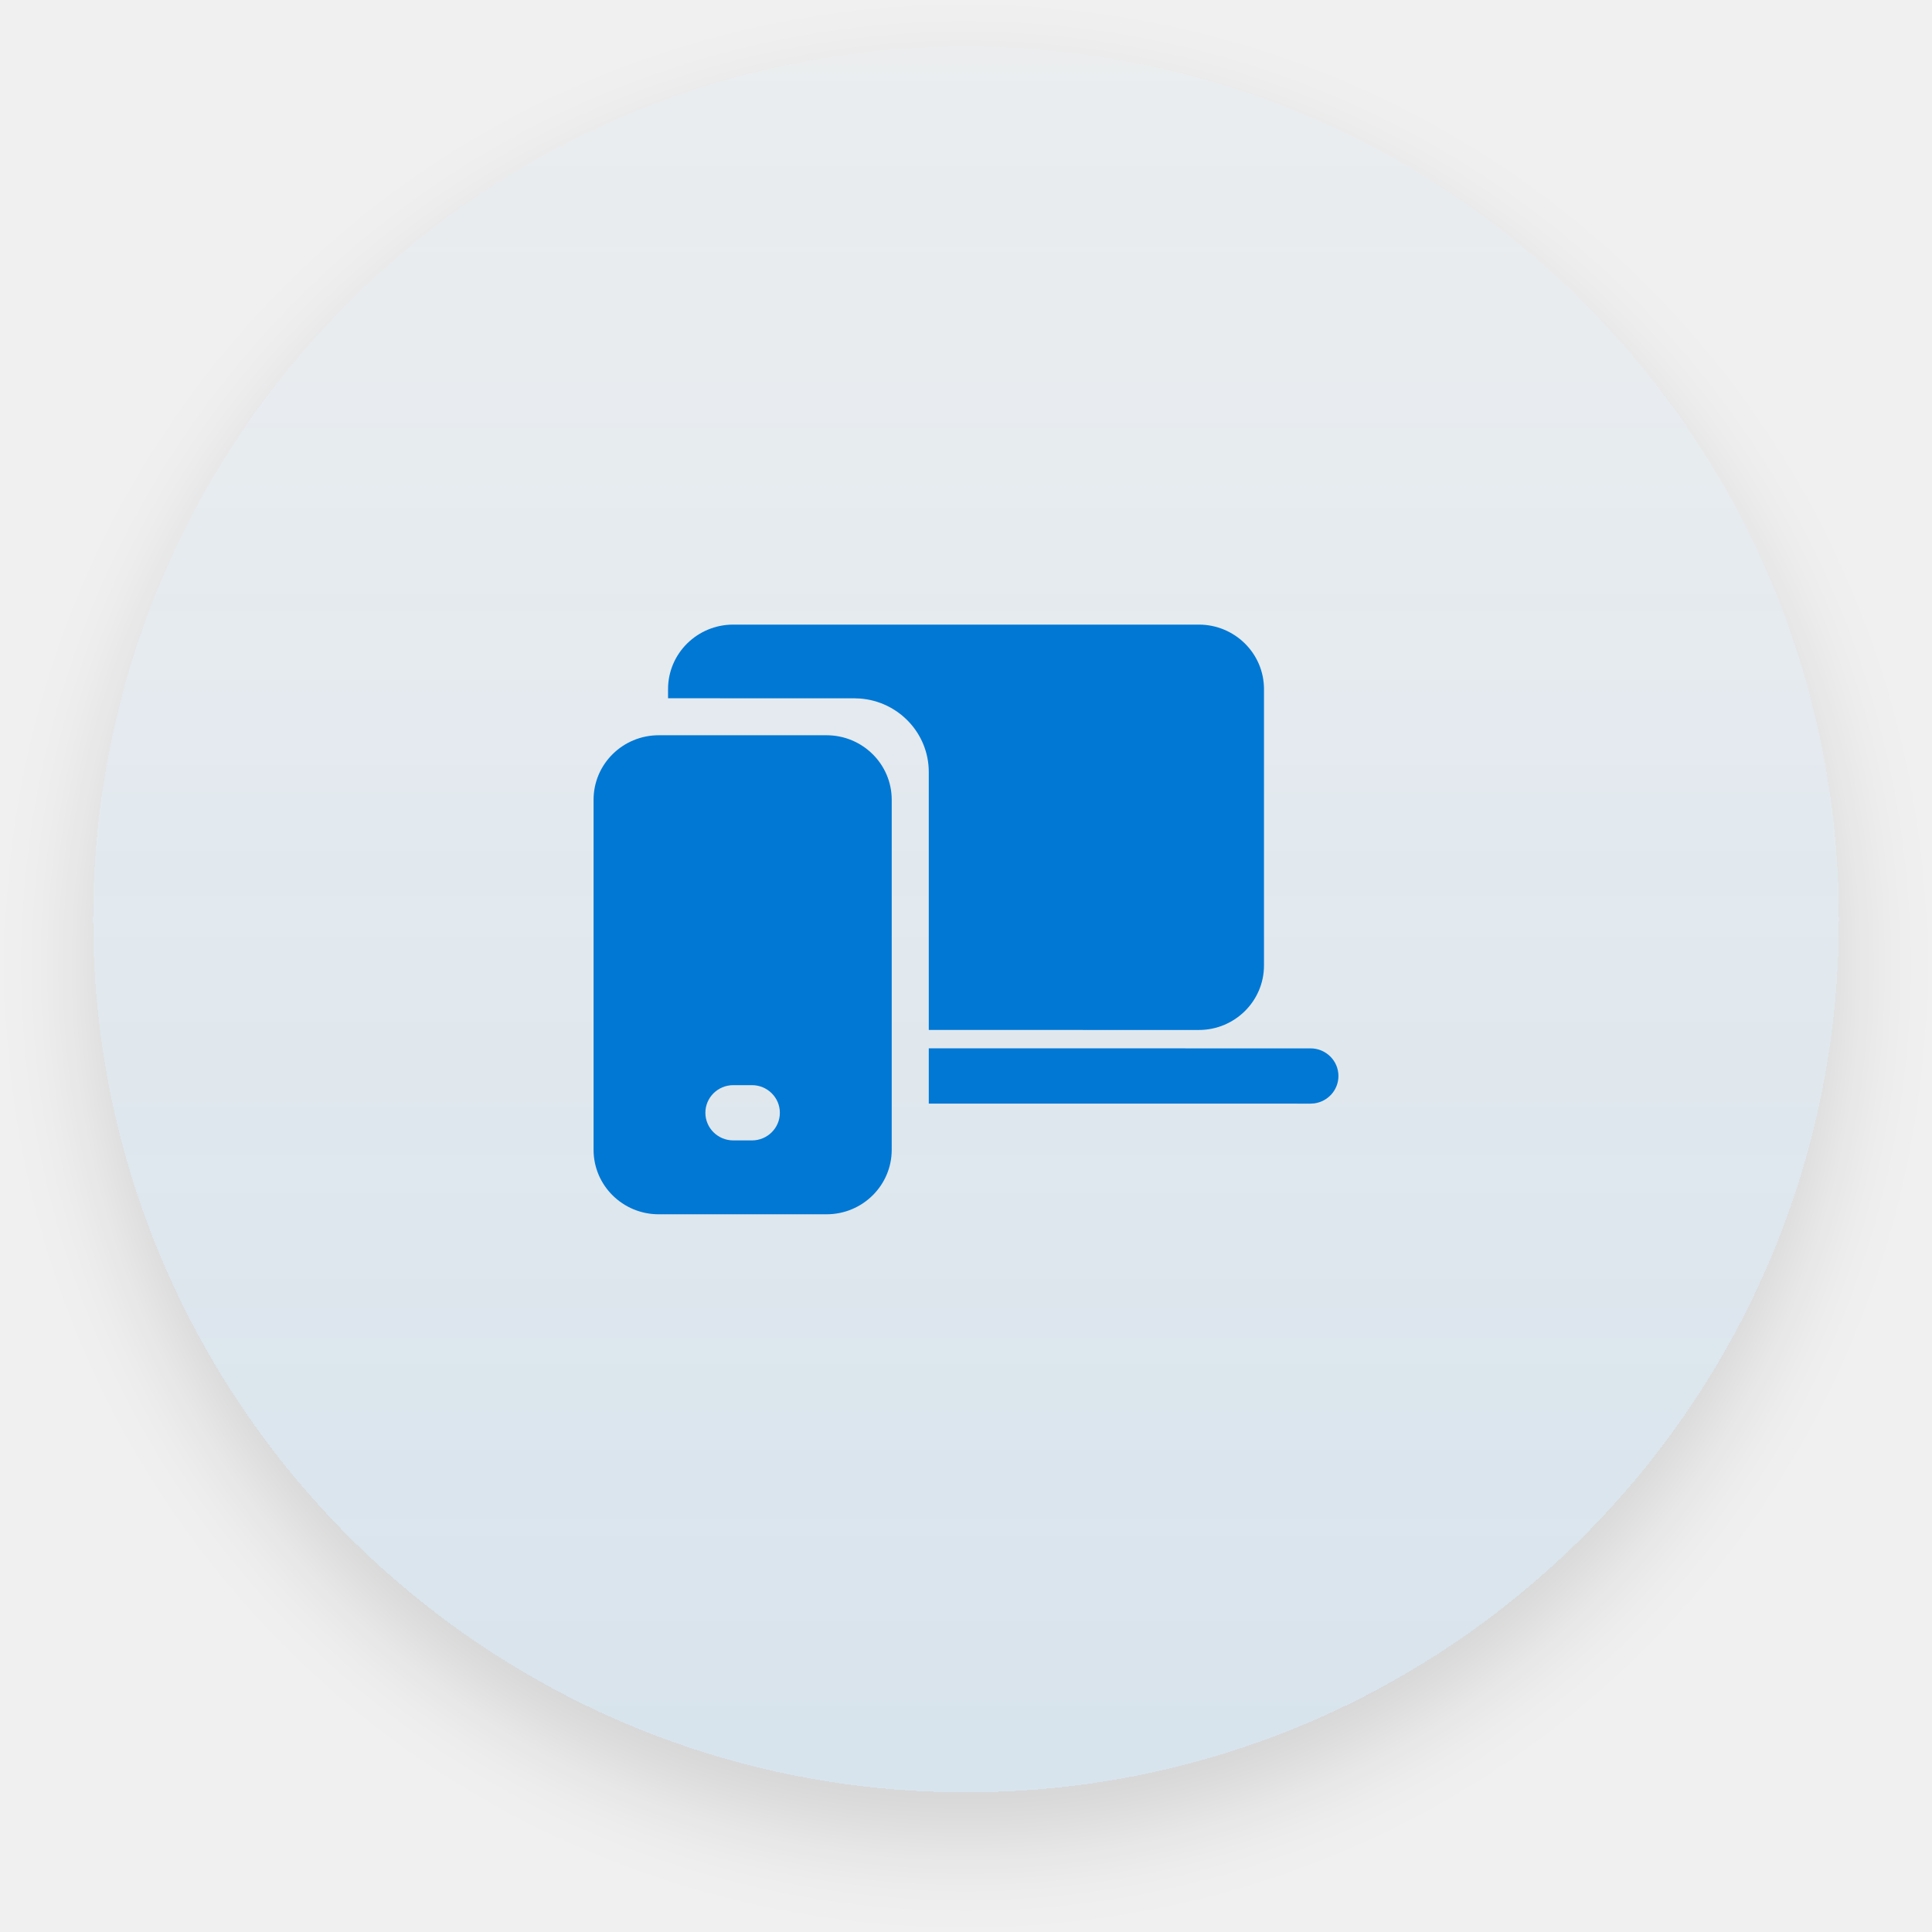
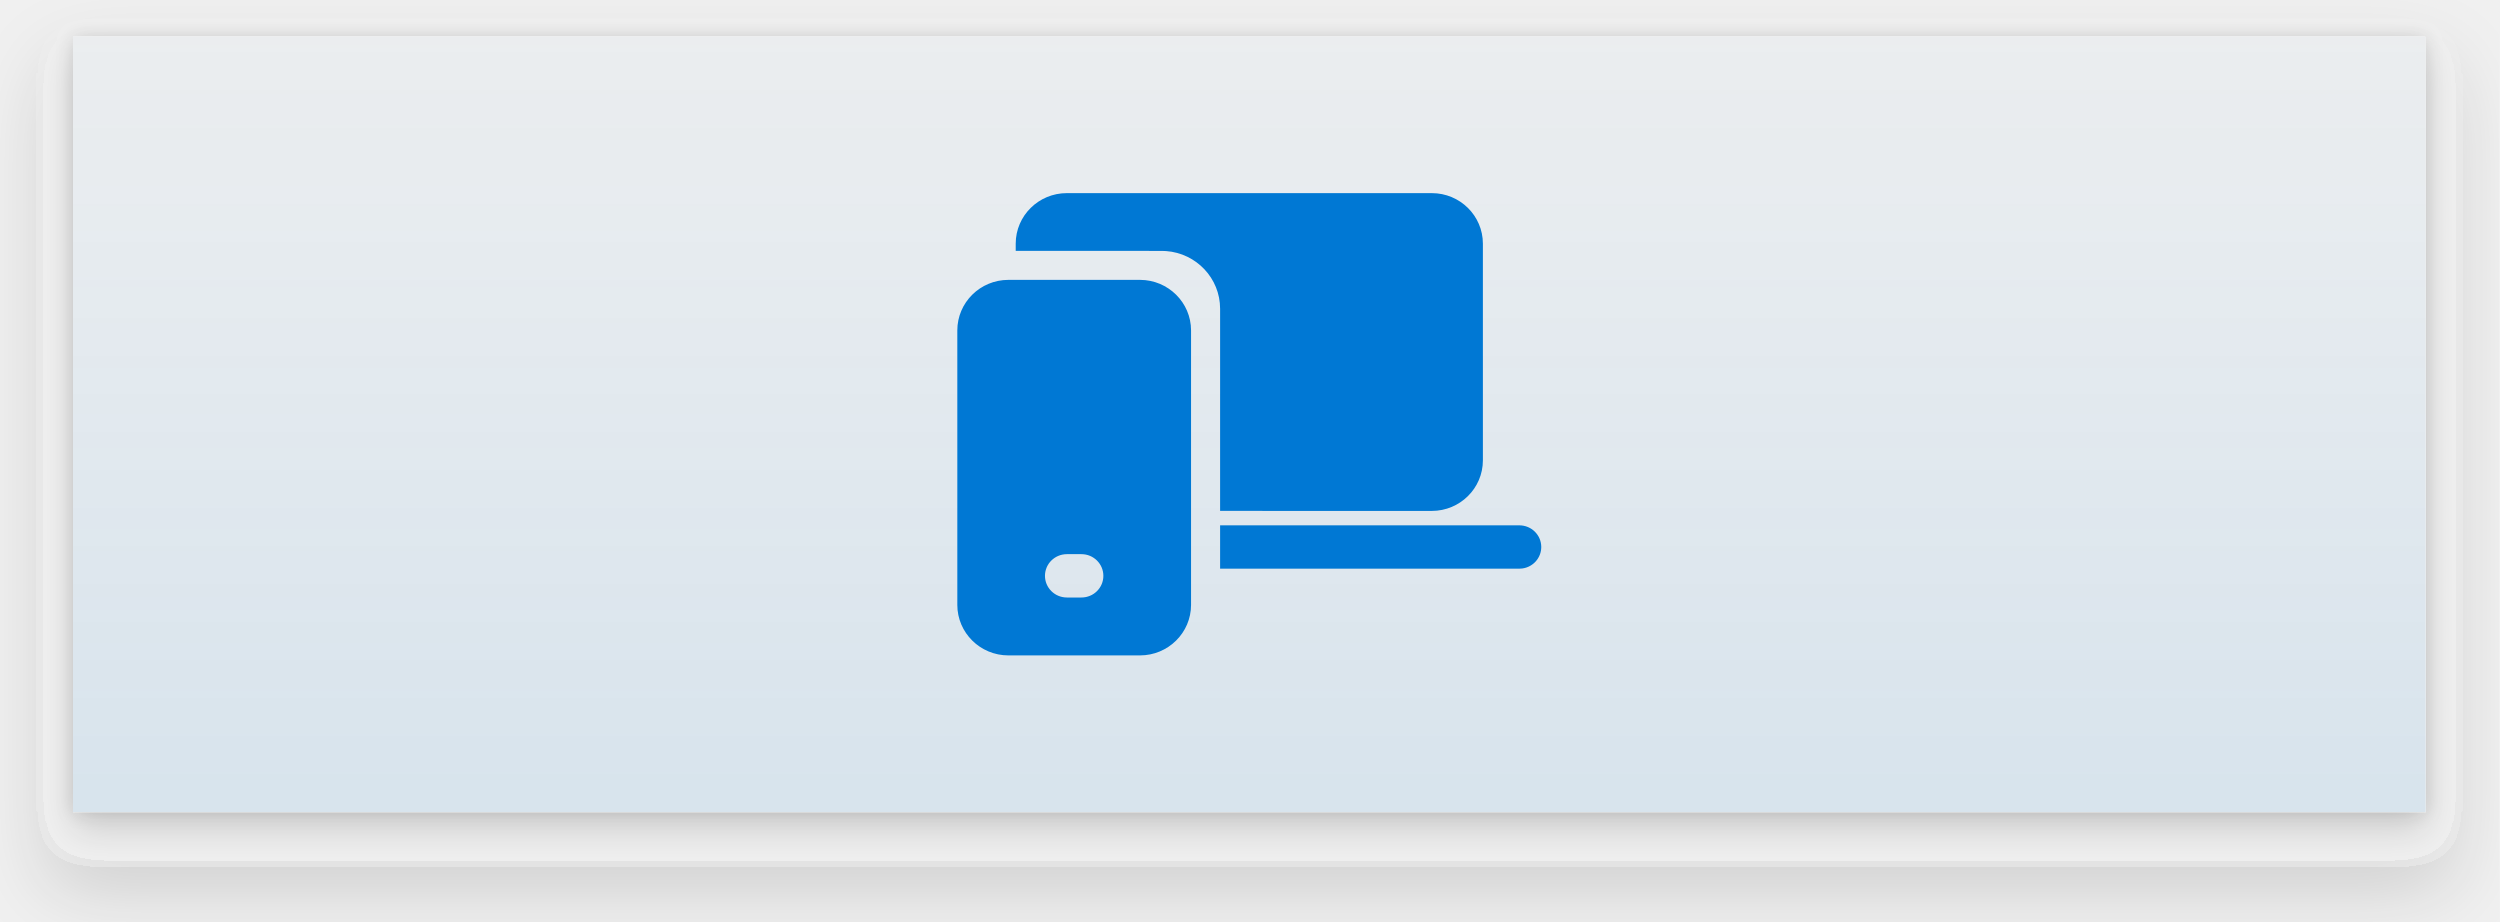
- <svg xmlns="http://www.w3.org/2000/svg" width="166" height="166" viewBox="0 0 166 166" fill="none">
-   <g filter="url(#filter0_d_1311_166)">
-     <circle cx="83" cy="79" r="75" fill="url(#paint0_linear_1311_166)" shape-rendering="crispEdges" />
+ <svg xmlns="http://www.w3.org/2000/svg" width="274" height="101" viewBox="0 0 274 101" fill="none">
+   <g filter="url(#filter0_d_1313_184)">
+     <g filter="url(#filter1_dd_1313_184)">
+       <rect width="257.844" height="85" transform="translate(8 4)" fill="url(#paint0_linear_1313_184)" />
+       <g clip-path="url(#clip0_1313_184)">
+         <path d="M124.939 30.674C128.031 30.675 130.539 33.155 130.539 36.215V66.293C130.539 69.352 128.031 71.833 124.939 71.833H110.522C107.429 71.833 104.922 69.353 104.922 66.293V36.215C104.922 33.155 107.429 30.674 110.522 30.674H124.939ZM116.929 60.736C115.604 60.737 114.529 61.8 114.529 63.111C114.529 64.422 115.604 65.485 116.929 65.486H118.529C119.854 65.486 120.929 64.423 120.929 63.111C120.928 61.8 119.854 60.736 118.529 60.736H116.929ZM166.522 57.577C167.847 57.577 168.922 58.64 168.922 59.951C168.922 61.153 168.021 62.146 166.85 62.304L166.522 62.326L133.723 62.323V57.574L166.522 57.577ZM156.924 21.167C160.017 21.167 162.524 23.648 162.525 26.707V50.456C162.524 53.516 160.017 55.997 156.924 55.997L133.723 55.994V33.831C133.723 30.493 131.113 27.759 127.801 27.517L127.323 27.499L111.322 27.496V26.707C111.323 23.648 113.83 21.167 116.923 21.167H156.924Z" fill="#0078D4" />
+       </g>
+     </g>
  </g>
-   <path d="M71.017 63.174C74.109 63.175 76.617 65.655 76.617 68.715V98.793C76.617 101.852 74.109 104.333 71.017 104.333H56.6C53.507 104.333 51 101.853 51 98.793V68.715C51 65.655 53.507 63.174 56.6 63.174H71.017ZM63.007 93.237C61.682 93.237 60.607 94.3 60.607 95.611C60.607 96.922 61.682 97.985 63.007 97.986H64.607C65.933 97.986 67.007 96.923 67.007 95.611C67.007 94.3 65.932 93.237 64.607 93.237H63.007ZM112.6 90.077C113.925 90.077 115 91.14 115 92.451C115 93.653 114.099 94.646 112.928 94.804L112.6 94.826L79.802 94.823V90.074L112.6 90.077ZM103.003 53.667C106.095 53.667 108.602 56.148 108.603 59.207V82.956C108.602 86.016 106.095 88.497 103.003 88.497L79.802 88.494V66.331C79.802 62.993 77.191 60.259 73.879 60.017L73.401 59.999L57.4 59.996V59.207C57.401 56.148 59.908 53.667 63.001 53.667H103.003Z" fill="#0078D4" />
  <defs>
-     <filter id="filter0_d_1311_166" x="0" y="0" width="166" height="166" filterUnits="userSpaceOnUse" color-interpolation-filters="sRGB">
+     <filter id="filter0_d_1313_184" x="0" y="0" width="273.844" height="101" filterUnits="userSpaceOnUse" color-interpolation-filters="sRGB">
      <feFlood flood-opacity="0" result="BackgroundImageFix" />
      <feColorMatrix in="SourceAlpha" type="matrix" values="0 0 0 0 0 0 0 0 0 0 0 0 0 0 0 0 0 0 127 0" result="hardAlpha" />
      <feOffset dy="4" />
      <feGaussianBlur stdDeviation="4" />
      <feComposite in2="hardAlpha" operator="out" />
      <feColorMatrix type="matrix" values="0 0 0 0 0 0 0 0 0 0 0 0 0 0 0 0 0 0 0.12 0" />
-       <feBlend mode="normal" in2="BackgroundImageFix" result="effect1_dropShadow_1311_166" />
-       <feBlend mode="normal" in="SourceGraphic" in2="effect1_dropShadow_1311_166" result="shape" />
+       <feBlend mode="normal" in2="BackgroundImageFix" result="effect1_dropShadow_1313_184" />
+       <feBlend mode="normal" in="SourceGraphic" in2="effect1_dropShadow_1313_184" result="shape" />
    </filter>
-     <linearGradient id="paint0_linear_1311_166" x1="83" y1="4" x2="83" y2="154" gradientUnits="userSpaceOnUse">
+     <filter id="filter1_dd_1313_184" x="4" y="2" width="265.844" height="93" filterUnits="userSpaceOnUse" color-interpolation-filters="sRGB">
+       <feFlood flood-opacity="0" result="BackgroundImageFix" />
+       <feColorMatrix in="SourceAlpha" type="matrix" values="0 0 0 0 0 0 0 0 0 0 0 0 0 0 0 0 0 0 127 0" result="hardAlpha" />
+       <feOffset />
+       <feGaussianBlur stdDeviation="1" />
+       <feComposite in2="hardAlpha" operator="out" />
+       <feColorMatrix type="matrix" values="0 0 0 0 0 0 0 0 0 0 0 0 0 0 0 0 0 0 0.12 0" />
+       <feBlend mode="normal" in2="BackgroundImageFix" result="effect1_dropShadow_1313_184" />
+       <feColorMatrix in="SourceAlpha" type="matrix" values="0 0 0 0 0 0 0 0 0 0 0 0 0 0 0 0 0 0 127 0" result="hardAlpha" />
+       <feOffset dy="2" />
+       <feGaussianBlur stdDeviation="2" />
+       <feComposite in2="hardAlpha" operator="out" />
+       <feColorMatrix type="matrix" values="0 0 0 0 0 0 0 0 0 0 0 0 0 0 0 0 0 0 0.14 0" />
+       <feBlend mode="normal" in2="effect1_dropShadow_1313_184" result="effect2_dropShadow_1313_184" />
+       <feBlend mode="normal" in="SourceGraphic" in2="effect2_dropShadow_1313_184" result="shape" />
+     </filter>
+     <linearGradient id="paint0_linear_1313_184" x1="128.922" y1="0" x2="128.922" y2="85" gradientUnits="userSpaceOnUse">
      <stop stop-color="#0078D4" stop-opacity="0.02" />
      <stop offset="1" stop-color="#0078D4" stop-opacity="0.1" />
    </linearGradient>
+     <clipPath id="clip0_1313_184">
+       <rect width="64" height="64" fill="white" transform="translate(104.922 14.5)" />
+     </clipPath>
  </defs>
</svg>
